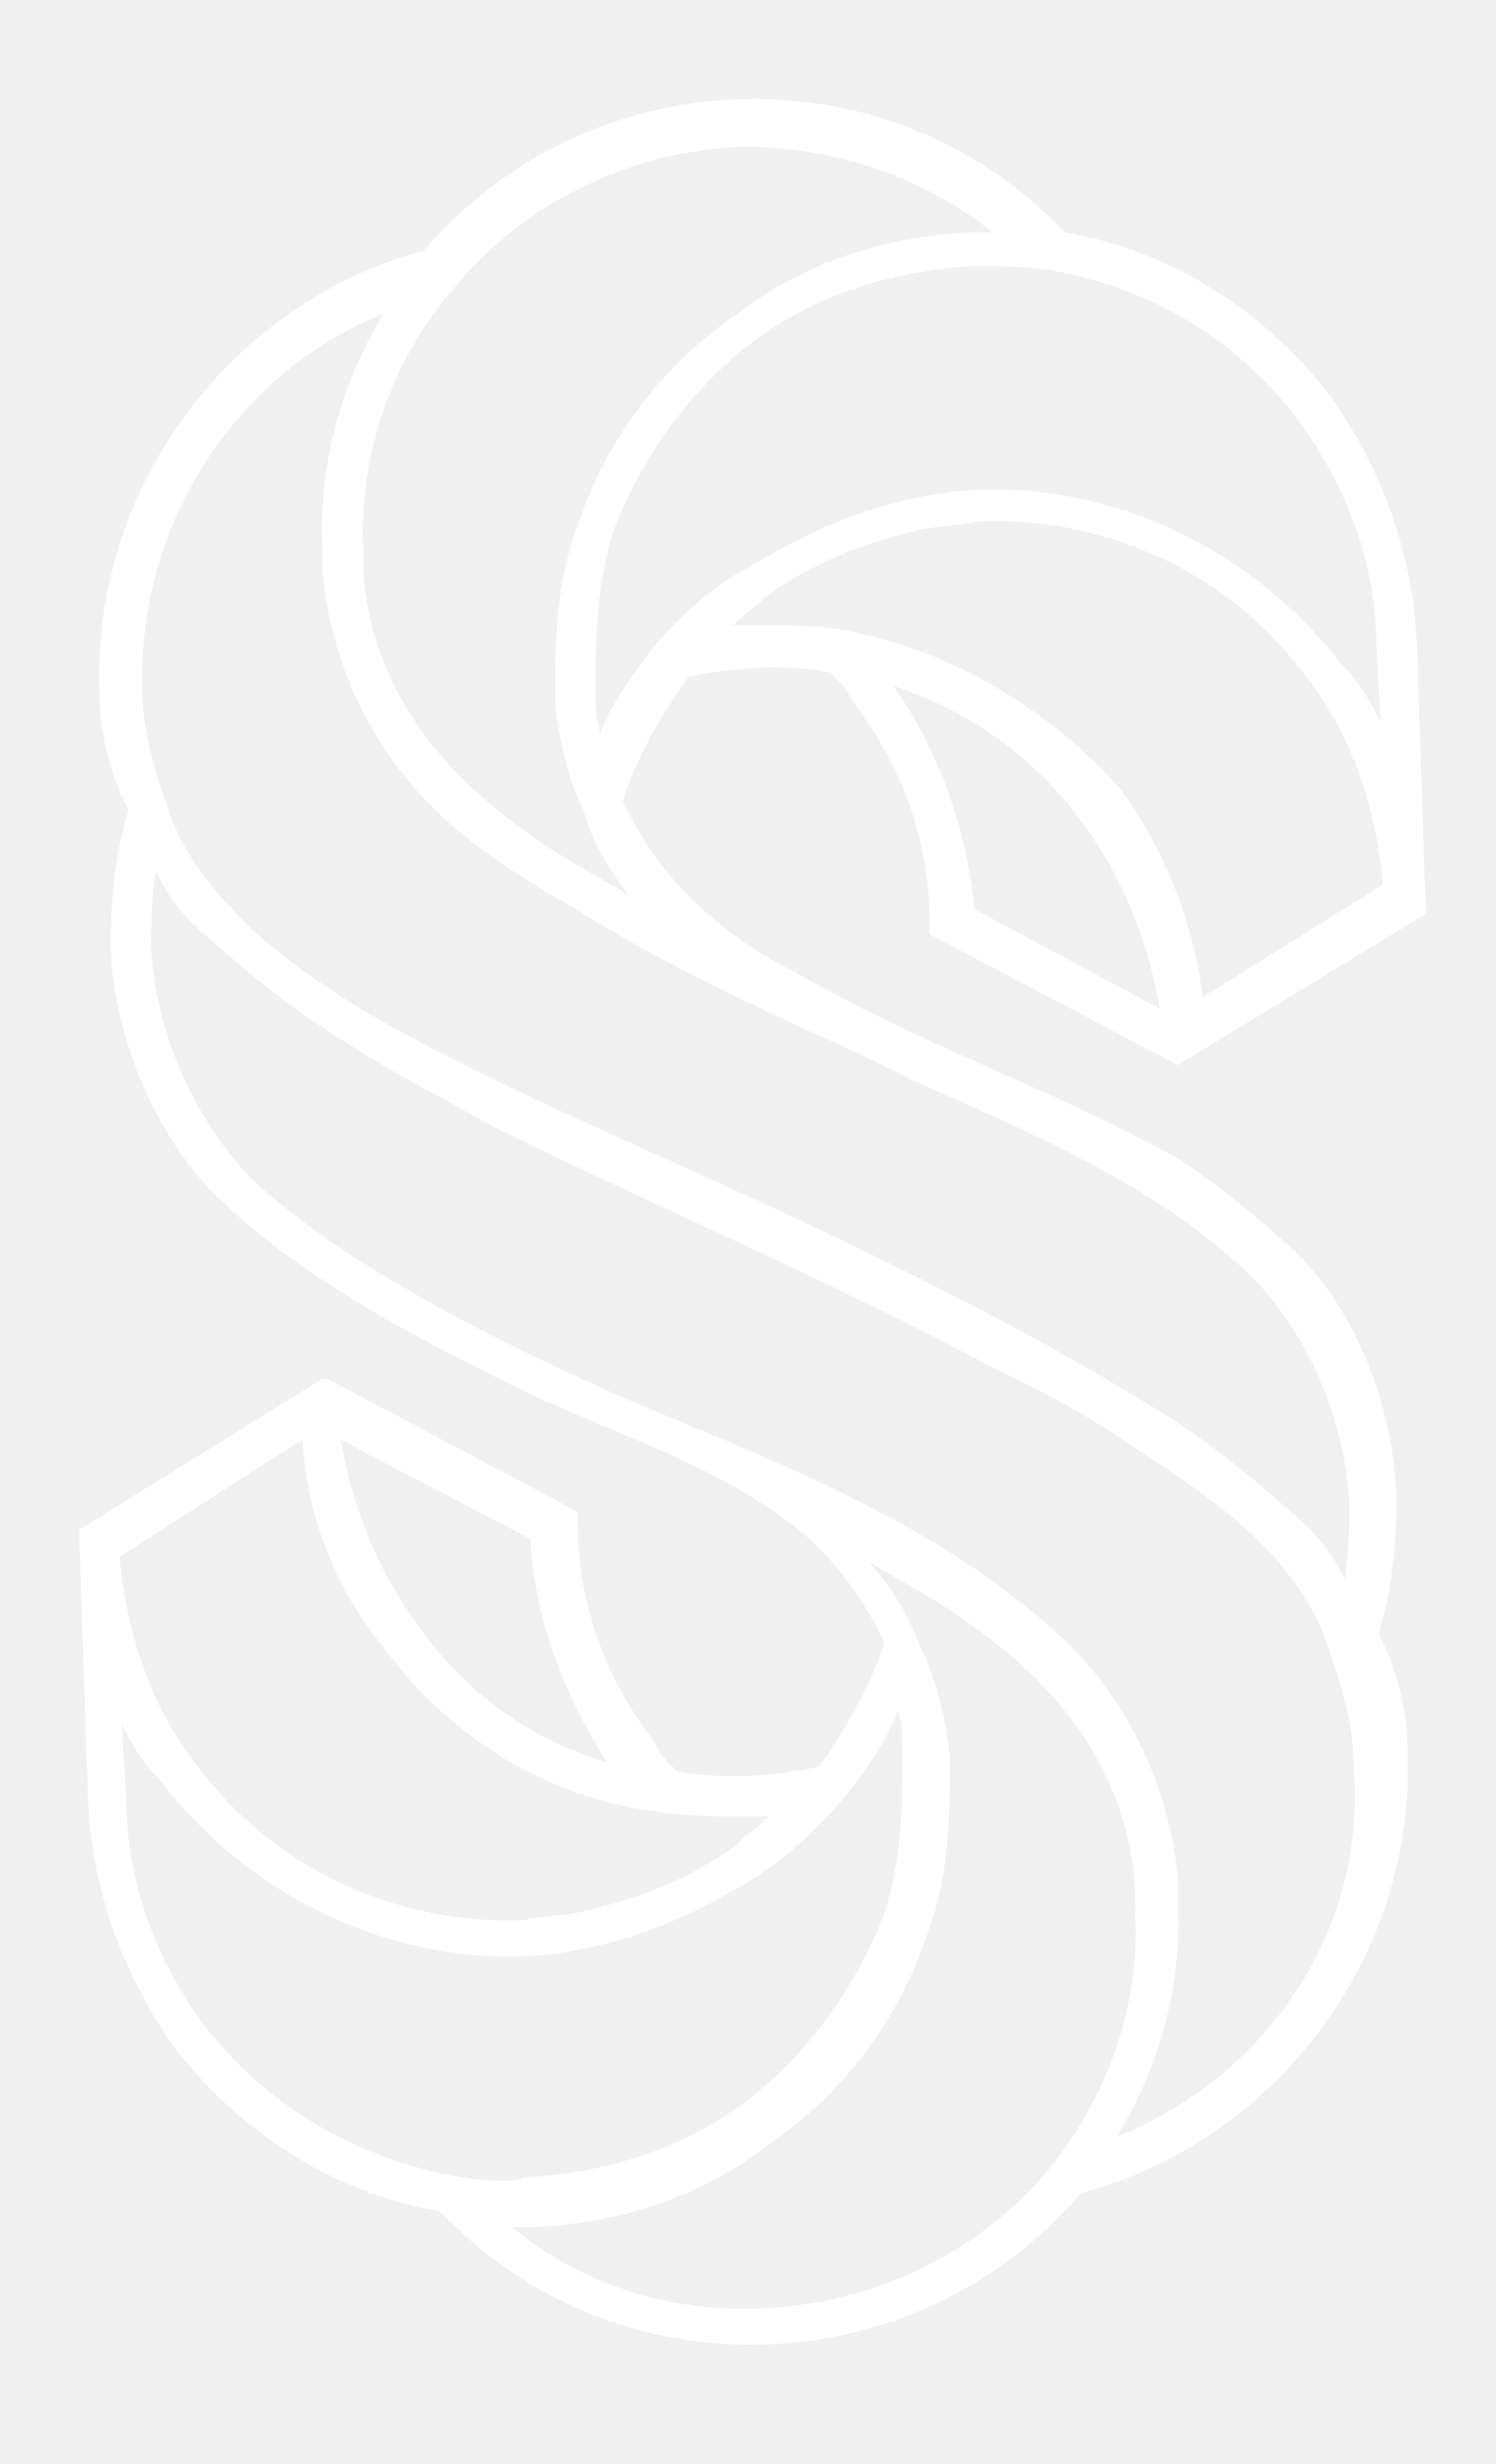
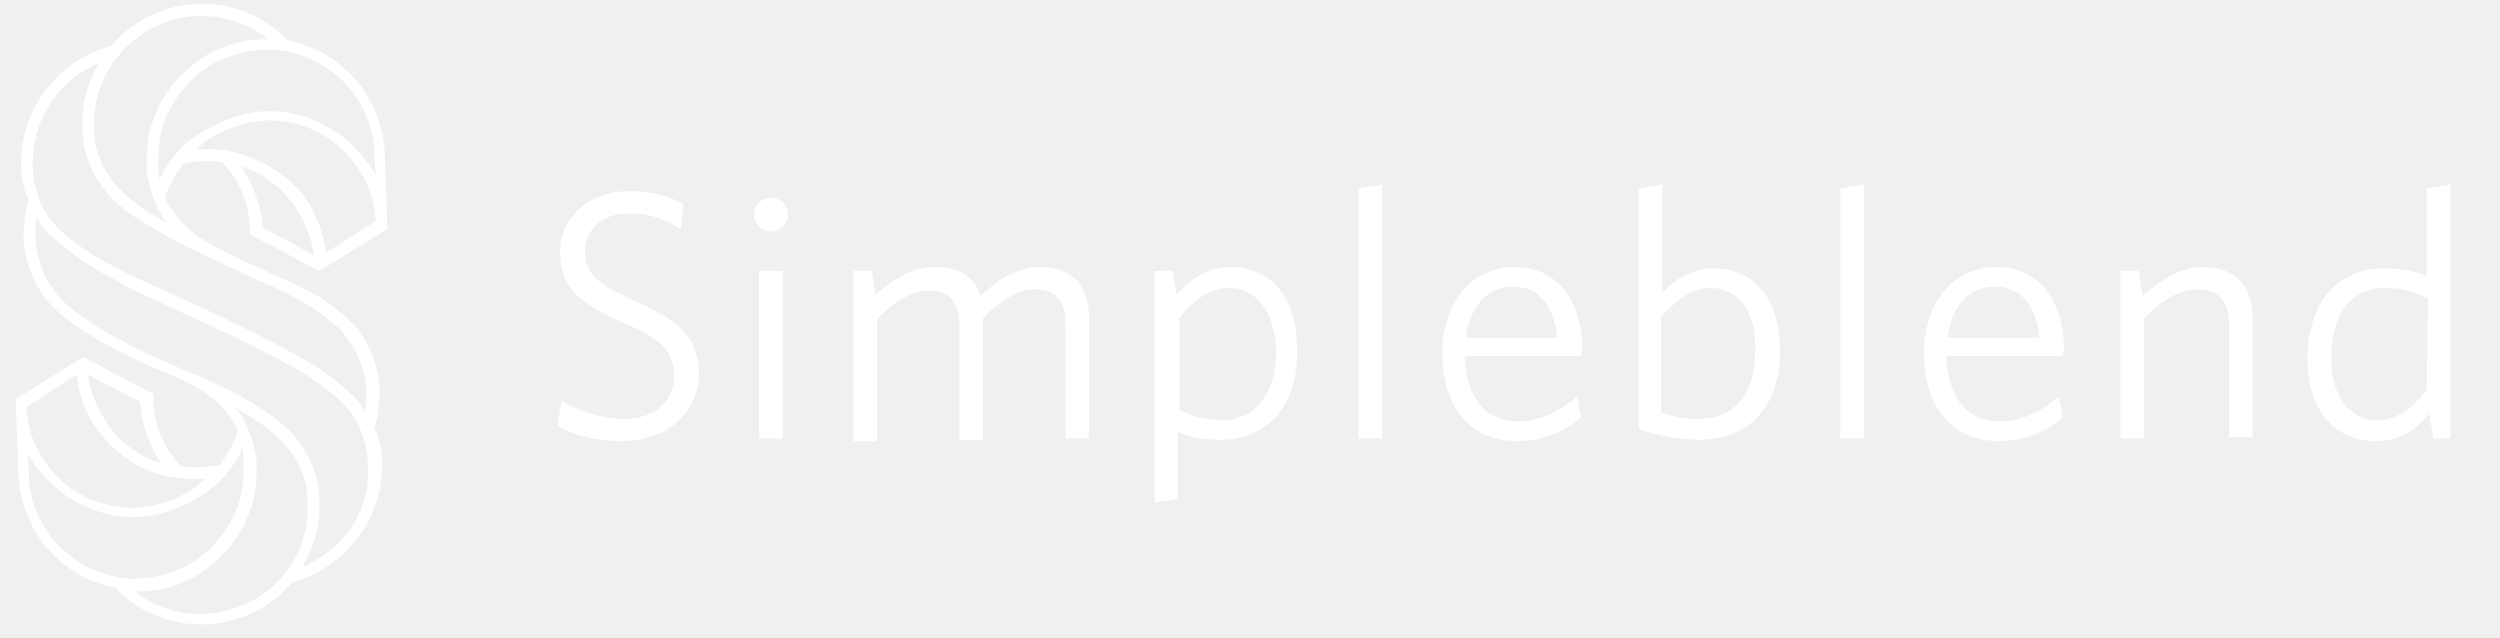
- <svg xmlns="http://www.w3.org/2000/svg" version="1.1" id="Layer_1" x="0px" y="0px" width="66.3px" height="109.2px" viewBox="0 -60.5 66.3 109.2" enable-background="new 0 -60.5 66.3 109.2" xml:space="preserve">
-   <path fill="#FFFFFF" d="M52.2-13.3L52.2-13.3L63.2-20l-0.4-12c-0.2-4-1.5-7.6-3.8-10.9c-2.9-3.8-7.1-6.5-11.8-7.3  c-3.8-4-9-6.1-14.5-5.9c-5.5,0.2-10.5,2.7-13.9,6.7C10.3-47.1,4.2-39.1,4.4-30.1c0,1.9,0.4,3.8,1.3,5.5c-0.6,1.9-0.8,4-0.8,6.1  c0.2,4.2,2.1,8.6,5,11.3c3.6,3.4,8.4,5.9,12.6,8c4.6,2.3,9.7,3.6,13.6,7.1c1.3,1.3,2.3,2.7,3.1,4.4c-0.6,1.9-1.7,3.8-2.9,5.5  c-1.9,0.4-4.2,0.6-6.3,0.2c-0.4-0.4-0.8-0.8-1-1.3c-2.1-2.7-3.4-6.1-3.4-9.7V6.5L14.5,0.6h-0.2L3.5,7.3l0.4,12  c0.2,4,1.5,7.6,3.8,10.9c2.9,3.8,7.1,6.5,11.8,7.3c3.8,4,9,6.1,14.5,5.9c5.5-0.2,10.5-2.7,13.9-6.7c8.6-2.3,14.7-10.3,14.5-19.3  c0-1.9-0.4-3.8-1.3-5.5c0.6-1.9,0.8-4,0.8-6.1c-0.2-4.2-1.9-8.6-5-11.3c-1.5-1.3-2.9-2.5-4.6-3.6c-5.5-3.1-11.8-5.2-17.2-8.4  c-1.7-0.8-3.1-1.9-4.4-3.1c-1.3-1.3-2.3-2.7-3.1-4.4c0.6-1.9,1.7-3.8,2.9-5.5c1.9-0.4,4.2-0.6,6.3-0.2c0.4,0.4,0.8,0.8,1,1.3  c2.1,2.7,3.4,6.1,3.4,9.7v0.6L52.2-13.3z M23.5,7.7c0.2,3.6,1.5,6.9,3.4,9.9c-3.4-1-6.3-3.1-8.4-6.1c-1.7-2.3-2.9-5.2-3.4-8.2  L23.5,7.7z M13.4,3.3c0.2,3.4,1.5,6.7,3.6,9.2c2.9,4,7.3,6.7,12.2,7.3c1.3,0.2,2.5,0.2,3.8,0.2c0.4,0,0.6,0,1.1,0  c-0.4,0.4-1.1,0.8-1.5,1.3c-2.1,1.5-4.2,2.3-6.7,2.9c-0.8,0.2-1.9,0.2-2.7,0.4c-5.7,0.2-11.1-2.3-14.5-6.9c-2.1-2.7-3.1-5.9-3.4-9.2  L13.4,3.3z M19.9,35.9C15.5,35,11.7,32.7,9,29.2c-2.1-2.9-3.4-6.3-3.4-9.9l-0.2-3.4c0.4,0.8,1,1.9,1.7,2.5c3.8,5,9.9,8,16,7.8  c1,0,2.1-0.2,3.1-0.4c2.7-0.6,5-1.7,7.3-3.1c1.5-1,2.7-2.1,3.8-3.4c1.1-1.3,1.9-2.5,2.5-4c0.2,0.6,0.2,1.3,0.2,1.9c0,0.4,0,0.6,0,1  c0,2.1-0.2,4.2-0.8,6.1c-1.3,3.4-3.6,6.5-6.5,8.6c-2.7,1.9-5.9,2.9-9.4,3.1C22.4,36.3,21.2,36.1,19.9,35.9z M46.6,35.5  c-3.1,3.8-7.8,6.1-12.8,6.3c-4,0.2-8-1-11.1-3.6c0.4,0,0.8,0,1.1,0C27.5,38,31,36.9,34,34.6c3.4-2.3,5.9-5.7,7.1-9.4  c0.8-2.1,1-4.4,1-6.9c0-0.4,0-0.6,0-1c-0.2-1.7-0.6-3.4-1.3-4.8c-0.6-1.5-1.3-2.7-2.3-3.8c0.6,0.4,1,0.6,1.7,1  c2.3,1.3,4.2,2.7,5.7,4.2l0.2,0.2c2.3,2.3,4,5.5,4.2,9c0,0.4,0,0.6,0,1C50.6,27.9,49.3,32.1,46.6,35.5z M49.5,34.2  c1.9-3.1,2.9-6.7,2.7-10.5c0-0.4,0-0.8,0-1c-0.4-4-2.1-7.6-4.8-10.3l-0.2-0.2C42,7.3,35.2,4.6,28.7,1.9c-1.9-0.8-3.8-1.7-5.5-2.5  c-4.2-2.1-8.8-4.6-12.2-7.8C8.6-11,6.9-14.7,6.7-18.5c0-1.1,0-2.1,0.2-3.4c0.6,1.3,1.5,2.3,2.5,3.1c1.7,1.5,3.6,3.1,6.1,4.6  c2.3,1.5,4.8,2.7,6.3,3.6C29.1-7,36.7-3.8,43.8,0c2.1,1,4.2,2.1,6.1,3.4c2.3,1.5,4.4,2.9,5.9,4.4c1.3,1.3,2.5,2.9,3.1,4.8  c0.6,1.7,1.1,3.4,1.1,5.2C60.6,25,56.2,31.5,49.5,34.2z M31.7-16.8c2.9,1.5,5.9,2.7,8.8,4.2C45.7-10.3,51.2-8,55.4-4  c2.5,2.5,4.2,6.3,4.4,10.1c0,1.1,0,2.1-0.2,3.4c-0.6-1.3-1.5-2.3-2.5-3.1c-1.7-1.5-3.6-3.1-6.1-4.6C43.8-2.6,36.3-6.1,28.7-9.5  c-4.2-1.9-8.4-3.8-12.4-6.1C14-17,11.9-18.5,10.5-20c-1.3-1.3-2.5-2.9-3.1-4.8c-0.6-1.7-1.1-3.4-1.1-5.2c-0.2-7.1,4-13.9,10.7-16.6  c-1.9,3.1-2.9,6.7-2.7,10.5c0,0.4,0,0.8,0,1c0.4,4,2.1,7.6,4.8,10.3l0.2,0.2c1.5,1.5,3.6,2.9,5.9,4.2C27.3-19.1,29.4-17.9,31.7-16.8  z M27.9-20.8c-0.6-0.4-1-0.6-1.7-1c-2.3-1.3-4.2-2.7-5.7-4.2l-0.2-0.2c-2.3-2.3-4-5.5-4.2-9c0-0.4,0-0.6,0-1  c-0.2-4.2,1.3-8.4,4-11.5c3.1-3.8,7.8-6.1,12.8-6.3c4,0,8,1.3,11.1,3.8c-0.4,0-0.8,0-1,0c-3.8,0.2-7.3,1.3-10.3,3.6  c-3.4,2.3-5.9,5.7-7.1,9.4c-0.8,2.1-1,4.4-1,6.9c0,0.4,0,0.6,0,1c0.2,1.7,0.6,3.4,1.3,4.8C26.2-23.3,27-21.9,27.9-20.8z M29.1-32  c-1,1.3-1.9,2.5-2.5,4c-0.2-0.6-0.2-1.3-0.2-1.9c0-0.4,0-0.6,0-1c0-2.1,0.2-4.2,0.8-6.1c1.3-3.4,3.6-6.5,6.5-8.6  c2.7-1.9,5.9-2.9,9.4-3.1c1.3,0,2.5,0,3.6,0.2c4.4,0.8,8.2,3.1,10.9,6.7c2.1,2.9,3.4,6.3,3.4,9.9l0.2,3.4c-0.4-0.8-1-1.9-1.7-2.5  c-3.8-5-9.9-8-16-7.8c-1,0-2.1,0.2-3.1,0.4c-2.7,0.6-5,1.7-7.3,3.1C31.5-34.5,30.2-33.2,29.1-32z M37.3-32.6  c-1.3-0.2-2.5-0.2-3.8-0.2c-0.4,0-0.6,0-1,0c0.4-0.4,1-0.8,1.5-1.3c2.1-1.5,4.2-2.3,6.7-2.9c0.8-0.2,1.9-0.2,2.7-0.4  c5.7-0.2,11.1,2.3,14.5,6.9c2.1,2.7,3.1,5.9,3.4,9.2l-8,5c-0.4-3.4-1.7-6.5-3.6-9.2C46.6-29,42.2-31.7,37.3-32.6z M39.6-30.1  C43-29,45.9-26.9,48-24c1.7,2.3,2.9,5.2,3.4,8.2l-8.2-4.4C42.8-23.8,41.7-27.1,39.6-30.1z" />
+ <svg xmlns="http://www.w3.org/2000/svg" version="1.1" id="Layer_1" x="0px" y="0px" width="191px" height="48.7px" viewBox="0 0 191 48.7" enable-background="new 0 0 191 48.7" xml:space="preserve">
+   <path fill="#FFFFFF" d="M24.4,20.7L24.4,20.7l5.2-3.2l-0.2-5.7c-0.1-1.9-0.7-3.6-1.8-5.2c-1.4-1.8-3.4-3.1-5.6-3.5  c-1.8-1.9-4.3-2.9-6.9-2.8c-2.6,0.1-5,1.3-6.6,3.2c-4.1,1.1-7,4.9-6.9,9.2c0,0.9,0.2,1.8,0.6,2.6c-0.3,0.9-0.4,1.9-0.4,2.9  c0.1,2,1,4.1,2.4,5.4c1.7,1.6,4,2.8,6,3.8c2.2,1.1,4.6,1.7,6.5,3.4c0.6,0.6,1.1,1.3,1.5,2.1c-0.3,0.9-0.8,1.8-1.4,2.6  c-0.9,0.2-2,0.3-3,0.1c-0.2-0.2-0.4-0.4-0.5-0.6c-1-1.3-1.6-2.9-1.6-4.6v-0.3l-5.3-2.8H6.3l-5.1,3.2l0.2,5.7  c0.1,1.9,0.7,3.6,1.8,5.2c1.4,1.8,3.4,3.1,5.6,3.5c1.8,1.9,4.3,2.9,6.9,2.8c2.6-0.1,5-1.3,6.6-3.2c4.1-1.1,7-4.9,6.9-9.2  c0-0.9-0.2-1.8-0.6-2.6c0.3-0.9,0.4-1.9,0.4-2.9c-0.1-2-0.9-4.1-2.4-5.4c-0.7-0.6-1.4-1.2-2.2-1.7c-2.6-1.5-5.6-2.5-8.2-4  c-0.8-0.4-1.5-0.9-2.1-1.5c-0.6-0.6-1.1-1.3-1.5-2.1c0.3-0.9,0.8-1.8,1.4-2.6c0.9-0.2,2-0.3,3-0.1c0.2,0.2,0.4,0.4,0.5,0.6  c1,1.3,1.6,2.9,1.6,4.6v0.3L24.4,20.7z M10.7,30.7c0.1,1.7,0.7,3.3,1.6,4.7c-1.6-0.5-3-1.5-4-2.9c-0.8-1.1-1.4-2.5-1.6-3.9  L10.7,30.7z M5.9,28.6C6,30.2,6.6,31.8,7.6,33c1.4,1.9,3.5,3.2,5.8,3.5c0.6,0.1,1.2,0.1,1.8,0.1c0.2,0,0.3,0,0.5,0  c-0.2,0.2-0.5,0.4-0.7,0.6c-1,0.7-2,1.1-3.2,1.4c-0.4,0.1-0.9,0.1-1.3,0.2c-2.7,0.1-5.3-1.1-6.9-3.3c-1-1.3-1.5-2.8-1.6-4.4  L5.9,28.6z M9,44.1c-2.1-0.4-3.9-1.5-5.2-3.2c-1-1.4-1.6-3-1.6-4.7l-0.1-1.6c0.2,0.4,0.5,0.9,0.8,1.2c1.8,2.4,4.7,3.8,7.6,3.7  c0.5,0,1-0.1,1.5-0.2c1.3-0.3,2.4-0.8,3.5-1.5c0.7-0.5,1.3-1,1.8-1.6s0.9-1.2,1.2-1.9c0.1,0.3,0.1,0.6,0.1,0.9c0,0.2,0,0.3,0,0.5  c0,1-0.1,2-0.4,2.9c-0.6,1.6-1.7,3.1-3.1,4.1c-1.3,0.9-2.8,1.4-4.5,1.5C10.2,44.3,9.6,44.2,9,44.1z M21.7,43.9  c-1.5,1.8-3.7,2.9-6.1,3c-1.9,0.1-3.8-0.5-5.3-1.7c0.2,0,0.4,0,0.5,0c1.8-0.1,3.5-0.6,4.9-1.7c1.6-1.1,2.8-2.7,3.4-4.5  c0.4-1,0.5-2.1,0.5-3.3c0-0.2,0-0.3,0-0.5c-0.1-0.8-0.3-1.6-0.6-2.3s-0.6-1.3-1.1-1.8c0.3,0.2,0.5,0.3,0.8,0.5c1.1,0.6,2,1.3,2.7,2  l0.1,0.1c1.1,1.1,1.9,2.6,2,4.3c0,0.2,0,0.3,0,0.5C23.6,40.3,23,42.3,21.7,43.9z M23.1,43.3c0.9-1.5,1.4-3.2,1.3-5  c0-0.2,0-0.4,0-0.5c-0.2-1.9-1-3.6-2.3-4.9L22,32.8c-2.5-2.3-5.7-3.6-8.8-4.9c-0.9-0.4-1.8-0.8-2.6-1.2c-2-1-4.2-2.2-5.8-3.7  c-1.2-1.2-2-3-2.1-4.8c0-0.5,0-1,0.1-1.6c0.3,0.6,0.7,1.1,1.2,1.5c0.8,0.7,1.7,1.5,2.9,2.2C8,21,9.2,21.6,9.9,22  c3.5,1.7,7.1,3.2,10.5,5c1,0.5,2,1,2.9,1.6c1.1,0.7,2.1,1.4,2.8,2.1c0.6,0.6,1.2,1.4,1.5,2.3c0.3,0.8,0.5,1.6,0.5,2.5  C28.4,38.9,26.3,42,23.1,43.3z M14.6,19c1.4,0.7,2.8,1.3,4.2,2c2.5,1.1,5.1,2.2,7.1,4.1c1.2,1.2,2,3,2.1,4.8c0,0.5,0,1-0.1,1.6  c-0.3-0.6-0.7-1.1-1.2-1.5c-0.8-0.7-1.7-1.5-2.9-2.2c-3.4-2-7-3.7-10.6-5.3c-2-0.9-4-1.8-5.9-2.9c-1.1-0.7-2.1-1.4-2.8-2.1  c-0.6-0.6-1.2-1.4-1.5-2.3c-0.3-0.8-0.5-1.6-0.5-2.5C2.4,9.3,4.4,6.1,7.6,4.8C6.7,6.3,6.2,8,6.3,9.8c0,0.2,0,0.4,0,0.5  c0.2,1.9,1,3.6,2.3,4.9l0.1,0.1c0.7,0.7,1.7,1.4,2.8,2C12.5,17.9,13.5,18.5,14.6,19z M12.8,17.1c-0.3-0.2-0.5-0.3-0.8-0.5  c-1.1-0.6-2-1.3-2.7-2l-0.1-0.1c-1.1-1.1-1.9-2.6-2-4.3c0-0.2,0-0.3,0-0.5c-0.1-2,0.6-4,1.9-5.5c1.5-1.8,3.7-2.9,6.1-3  c1.9,0,3.8,0.6,5.3,1.8c-0.2,0-0.4,0-0.5,0c-1.8,0.1-3.5,0.6-4.9,1.7c-1.6,1.1-2.8,2.7-3.4,4.5c-0.4,1-0.5,2.1-0.5,3.3  c0,0.2,0,0.3,0,0.5c0.1,0.8,0.3,1.6,0.6,2.3C12,15.9,12.4,16.6,12.8,17.1z M13.4,11.8c-0.5,0.6-0.9,1.2-1.2,1.9  c-0.1-0.3-0.1-0.6-0.1-0.9c0-0.2,0-0.3,0-0.5c0-1,0.1-2,0.4-2.9c0.6-1.6,1.7-3.1,3.1-4.1c1.3-0.9,2.8-1.4,4.5-1.5  c0.6,0,1.2,0,1.7,0.1c2.1,0.4,3.9,1.5,5.2,3.2c1,1.4,1.6,3,1.6,4.7l0.1,1.6c-0.2-0.4-0.5-0.9-0.8-1.2c-1.8-2.4-4.7-3.8-7.6-3.7  c-0.5,0-1,0.1-1.5,0.2c-1.3,0.3-2.4,0.8-3.5,1.5C14.5,10.6,13.9,11.2,13.4,11.8z M17.3,11.5c-0.6-0.1-1.2-0.1-1.8-0.1  c-0.2,0-0.3,0-0.5,0c0.2-0.2,0.5-0.4,0.7-0.6c1-0.7,2-1.1,3.2-1.4c0.4-0.1,0.9-0.1,1.3-0.2c2.7-0.1,5.3,1.1,6.9,3.3  c1,1.3,1.5,2.8,1.6,4.4l-3.8,2.4c-0.2-1.6-0.8-3.1-1.7-4.4C21.7,13.2,19.6,11.9,17.3,11.5z M18.4,12.7c1.6,0.5,3,1.5,4,2.9  c0.8,1.1,1.4,2.5,1.6,3.9l-3.9-2.1C19.9,15.7,19.4,14.1,18.4,12.7z" />
+   <g enable-background="new    ">
+     <path fill="#FFFFFF" d="M47.5,33.7c-2.1,0-3.8-0.5-4.9-1.2l0.3-1.9c1.1,0.7,2.9,1.4,4.8,1.4c2.2,0,3.8-1.2,3.8-3.3   c0-1.8-0.9-2.8-3.8-4c-3.6-1.6-4.9-2.8-4.9-5.4c0-2.8,2.3-4.7,5.3-4.7c1.8,0,3.1,0.4,4.1,1L52,17.5c-1.1-0.7-2.3-1.2-3.9-1.2   c-2.2,0-3.4,1.3-3.4,2.9c0,1.7,0.9,2.5,3.8,3.8c3.5,1.5,4.9,2.9,4.9,5.6C53.3,31.7,50.8,33.7,47.5,33.7z" />
+     <path fill="#FFFFFF" d="M58.9,17.7c-0.7,0-1.3-0.6-1.3-1.3c0-0.7,0.6-1.3,1.3-1.3c0.7,0,1.3,0.6,1.3,1.3   C60.2,17.1,59.6,17.7,58.9,17.7z M58,33.5V20.7h1.8v12.8H58z" />
+     <path fill="#FFFFFF" d="M81.4,33.5v-8.8c0-1.6-0.7-2.6-2.3-2.6c-1.3,0-2.6,0.8-4,2.2v9.3h-1.8v-8.8c0-1.6-0.7-2.6-2.3-2.6   c-1.3,0-2.7,0.8-4,2.2v9.3h-1.8v-13h1.4l0.3,1.8c1.4-1.2,2.8-2.1,4.5-2.1c2,0,3.1,0.8,3.5,2.2c1.4-1.3,2.9-2.2,4.6-2.2   c2.5,0,3.7,1.5,3.7,3.9v9.2H81.4z" />
+     <path fill="#FFFFFF" d="M93.3,33.6c-1.3,0-2.4-0.2-3.3-0.6v5.1l-1.8,0.3V20.7h1.4l0.3,1.8c1-1.1,2.3-2.1,4.1-2.1   c2.8,0,5.1,2,5.1,6.3C99.2,31.4,96.4,33.6,93.3,33.6z M93.9,22c-1.5,0-2.7,0.9-3.8,2.3v7c1,0.5,1.9,0.8,3.3,0.8   c2.3,0,4.1-1.8,4.1-5.3C97.4,23.7,95.9,22,93.9,22z" />
+     <path fill="#FFFFFF" d="M103.8,33.5V14.4l1.8-0.3v19.4H103.8z" />
+     <path fill="#FFFFFF" d="M120.8,27.2h-8.9c0.1,3.1,1.5,5,4.1,5c1.7,0,3.2-0.8,4.5-1.9l0.3,1.6c-1.3,1.1-2.9,1.8-4.9,1.8   c-3.3,0-5.7-2.3-5.7-6.7c0-4.1,2.4-6.6,5.5-6.6c3.5,0,5.2,2.9,5.2,6.4C120.8,26.9,120.8,27.1,120.8,27.2z M115.6,21.9   c-2,0-3.3,1.5-3.6,3.9h7C118.7,23.5,117.7,21.9,115.6,21.9z" />
+     <path fill="#FFFFFF" d="M129.8,33.6c-1.8,0-3.2-0.4-4.6-0.8V14.4l1.8-0.3v8.3c0.9-1,2.2-1.9,3.9-1.9c2.8,0,5.1,2,5.1,6.3   C136,31.4,133.3,33.6,129.8,33.6z M130.7,22c-1.4,0-2.6,0.9-3.8,2.2v7.3c0.8,0.3,1.6,0.5,2.9,0.5c2.5,0,4.3-1.6,4.3-5.3   C134.2,23.7,132.7,22,130.7,22z" />
+     <path fill="#FFFFFF" d="M140.6,33.5V14.4l1.8-0.3v19.4H140.6z" />
+     <path fill="#FFFFFF" d="M157.6,27.2h-8.9c0.1,3.1,1.5,5,4.1,5c1.7,0,3.2-0.8,4.5-1.9l0.3,1.6c-1.3,1.1-2.9,1.8-4.9,1.8   c-3.3,0-5.7-2.3-5.7-6.7c0-4.1,2.4-6.6,5.5-6.6c3.5,0,5.2,2.9,5.2,6.4C157.6,26.9,157.6,27.1,157.6,27.2z M152.4,21.9   c-2,0-3.3,1.5-3.6,3.9h7C155.6,23.5,154.5,21.9,152.4,21.9z" />
+     <path fill="#FFFFFF" d="M170.3,33.5v-8.8c0-1.6-0.8-2.6-2.4-2.6c-1.3,0-2.7,0.8-4.1,2.2v9.2H162V20.7h1.4l0.3,1.9   c1.4-1.2,2.9-2.2,4.6-2.2c2.5,0,3.8,1.5,3.8,3.9v9.1h-1.8V33.5z" />
+     <path fill="#FFFFFF" d="M185.9,33.5l-0.3-1.9c-1,1.2-2.2,2.1-4.1,2.1c-2.8,0-5.2-2-5.2-6.3c0-4.7,2.7-6.9,5.8-6.9   c1.3,0,2.4,0.2,3.3,0.6v-6.7l1.8-0.3v19.4H185.9z M185.5,22.8c-1-0.5-1.9-0.8-3.3-0.8c-2.3,0-4.1,1.7-4.1,5.3   c0,3.1,1.5,4.8,3.5,4.8c1.5,0,2.7-0.9,3.8-2.3L185.5,22.8L185.5,22.8z" />
+   </g>
</svg>
